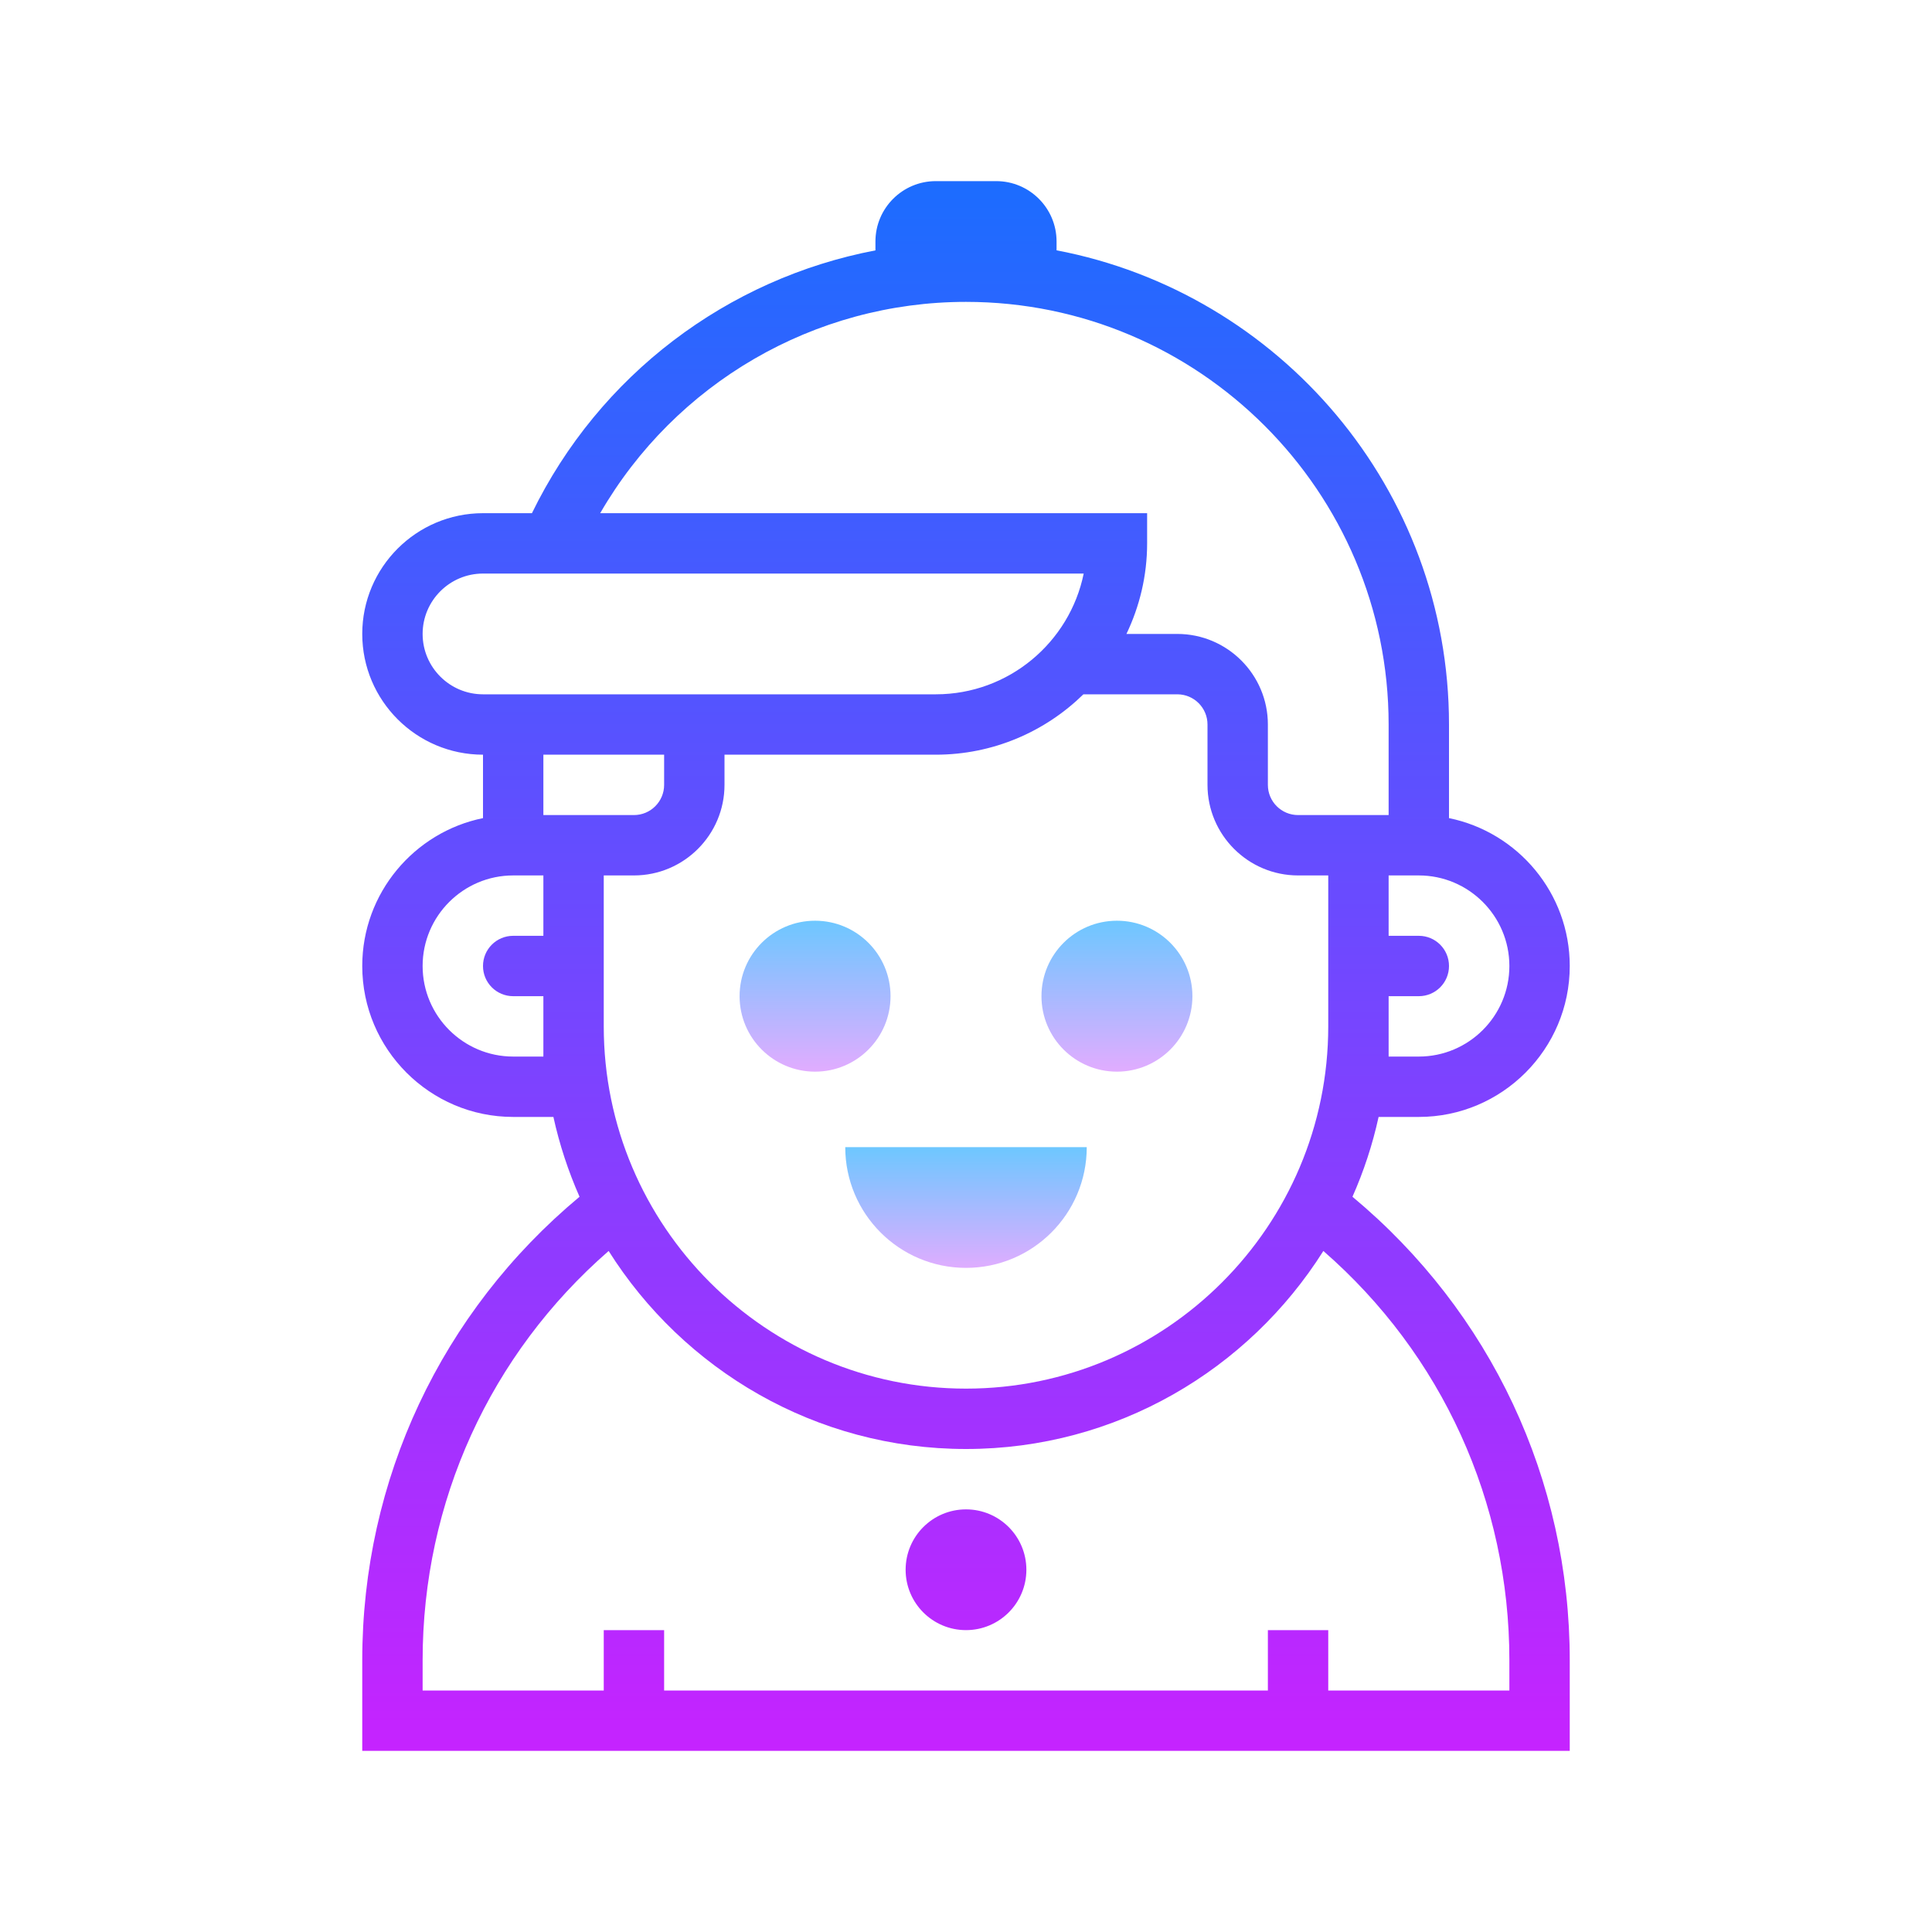
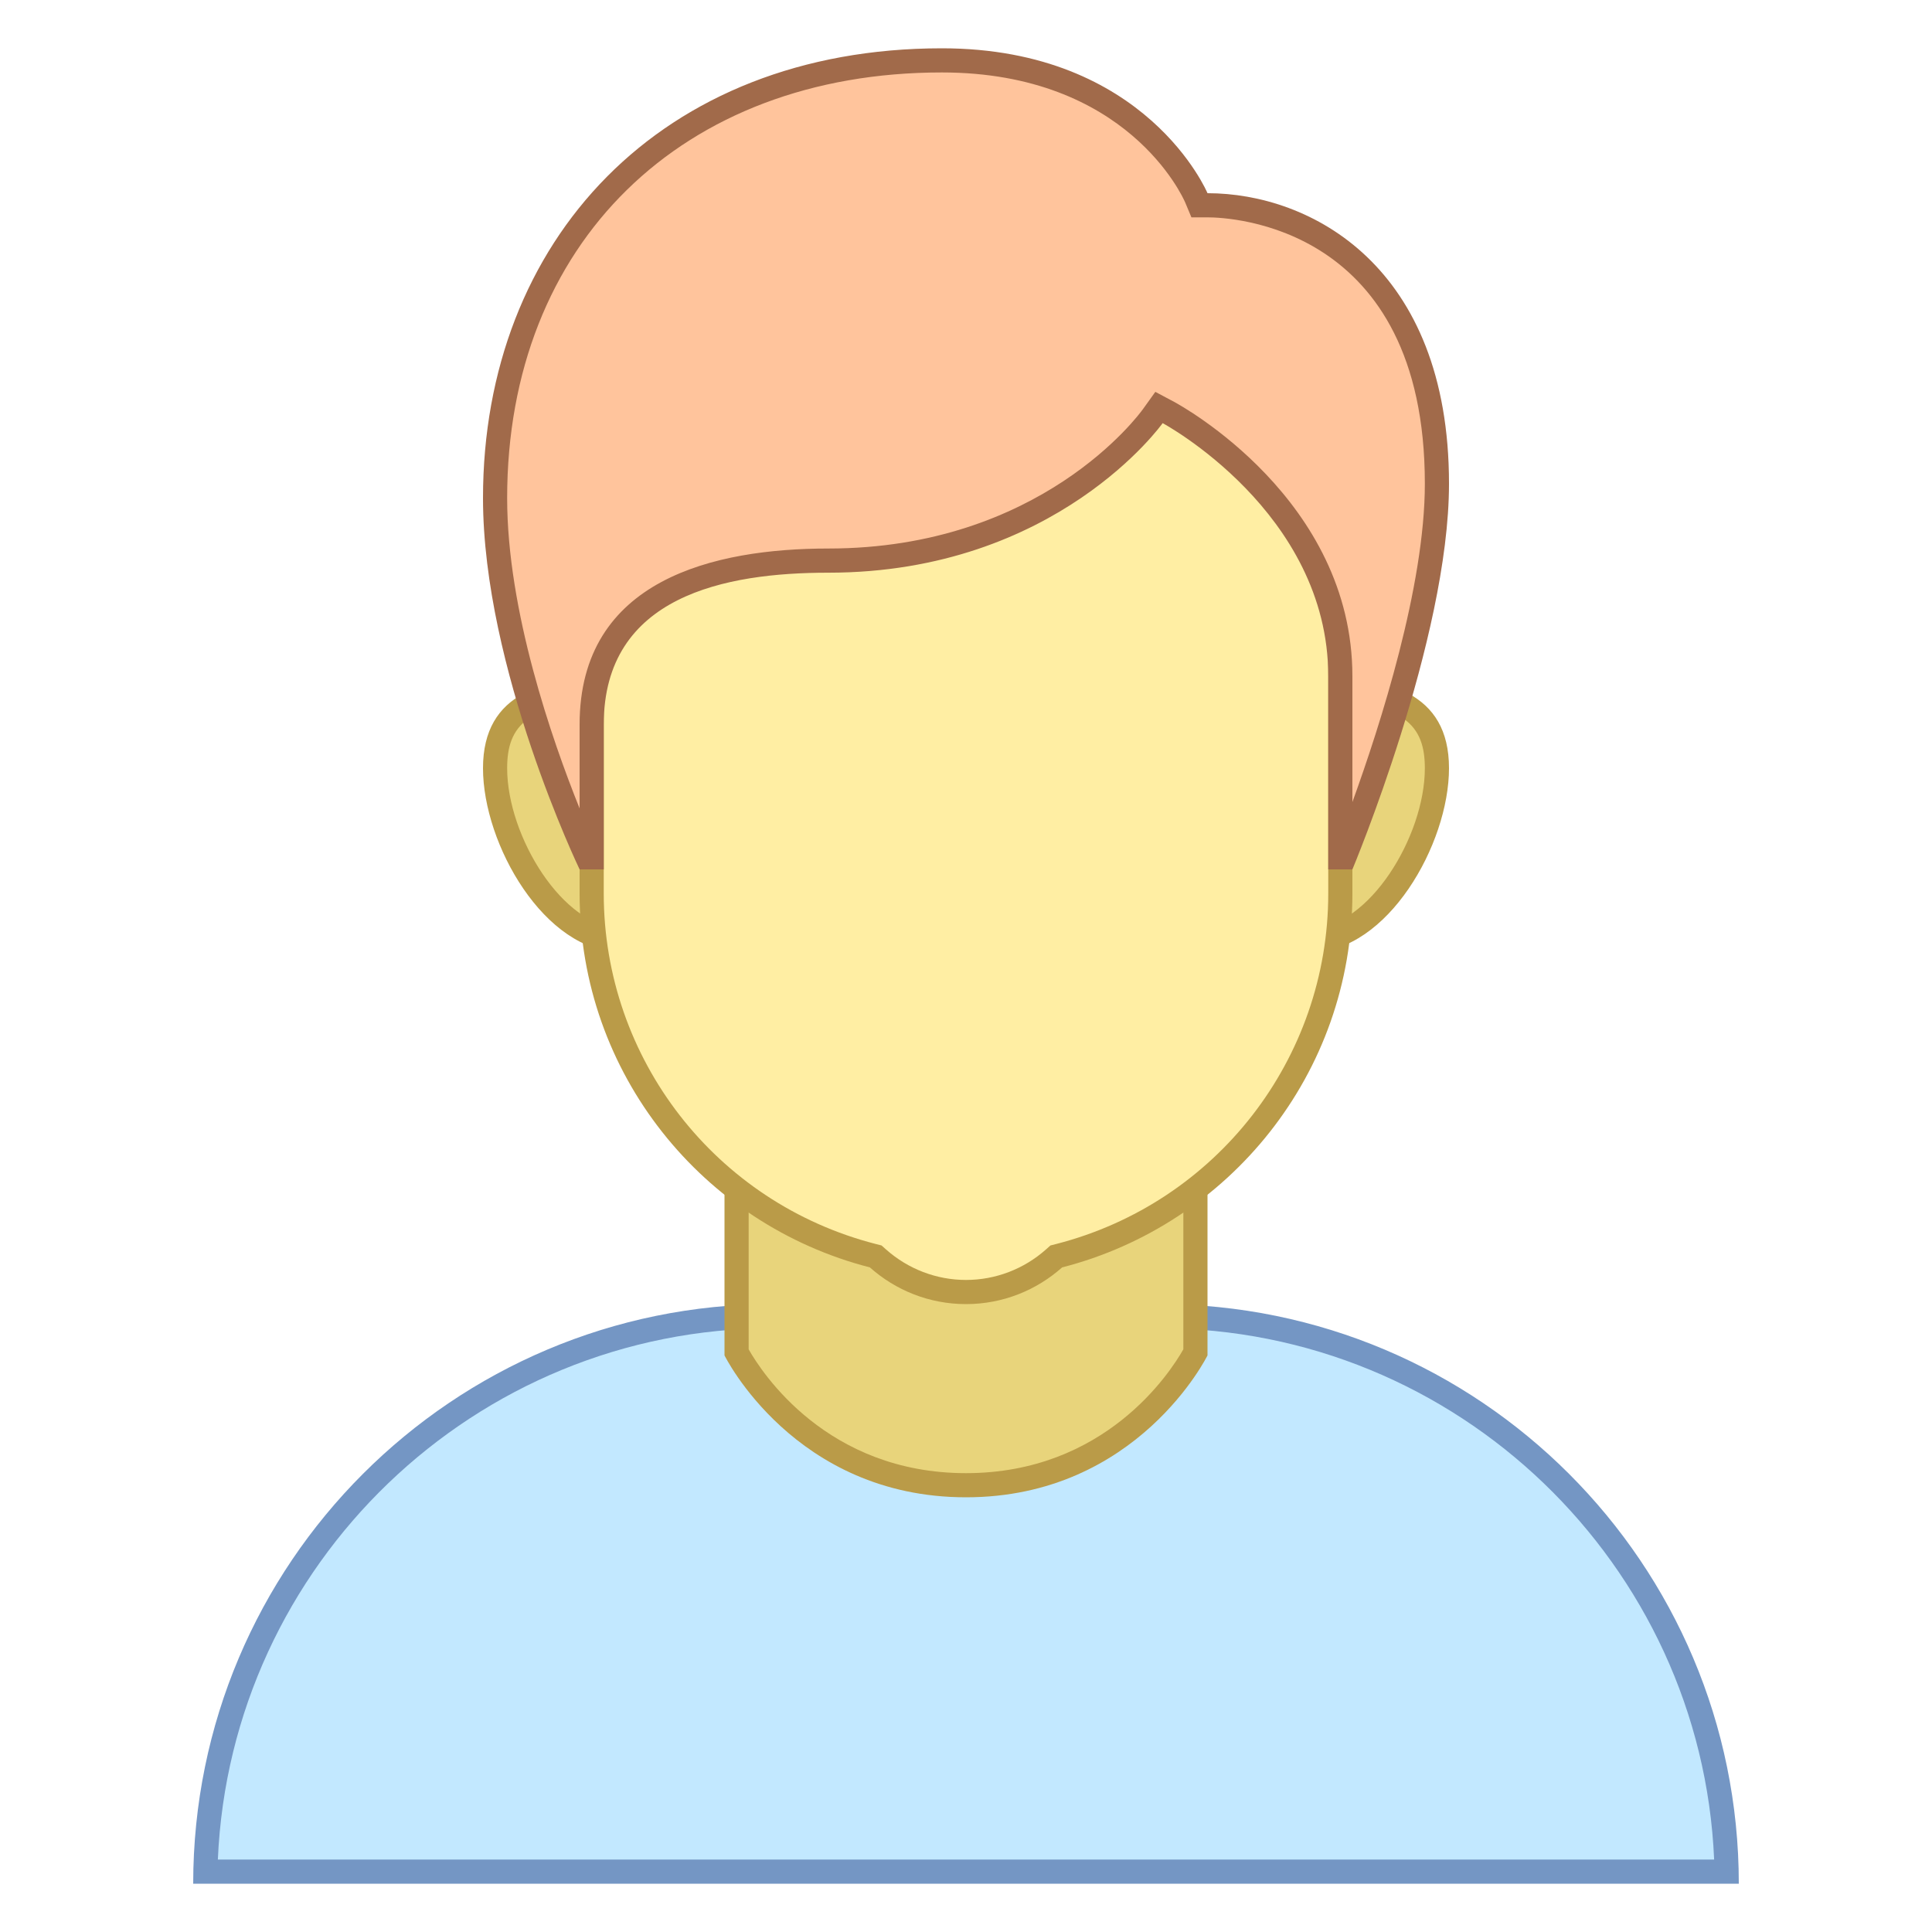
- <svg xmlns="http://www.w3.org/2000/svg" viewBox="0 0 64 64" width="128px" height="128px">
-   <linearGradient id="A73awtCUrQz0ZvE3lGBYfa" x1="37" x2="37" y1="30.5" y2="35.699" gradientUnits="userSpaceOnUse" spreadMethod="reflect">
-     <stop offset="0" stop-color="#6dc7ff" />
-     <stop offset="1" stop-color="#e6abff" />
-   </linearGradient>
-   <path fill="url(#A73awtCUrQz0ZvE3lGBYfa)" d="M37 30.5A2.5 2.5 0 1 0 37 35.5A2.5 2.5 0 1 0 37 30.5Z" />
-   <linearGradient id="A73awtCUrQz0ZvE3lGBYfb" x1="27" x2="27" y1="30.5" y2="35.699" gradientUnits="userSpaceOnUse" spreadMethod="reflect">
-     <stop offset="0" stop-color="#6dc7ff" />
-     <stop offset="1" stop-color="#e6abff" />
-   </linearGradient>
-   <path fill="url(#A73awtCUrQz0ZvE3lGBYfb)" d="M27 30.5A2.5 2.5 0 1 0 27 35.5A2.5 2.5 0 1 0 27 30.5Z" />
-   <linearGradient id="A73awtCUrQz0ZvE3lGBYfc" x1="32" x2="32" y1="38" y2="42.257" gradientUnits="userSpaceOnUse" spreadMethod="reflect">
-     <stop offset="0" stop-color="#6dc7ff" />
-     <stop offset="1" stop-color="#e6abff" />
-   </linearGradient>
-   <path fill="url(#A73awtCUrQz0ZvE3lGBYfc)" d="M28,38c0,2.209,1.791,4,4,4s4-1.791,4-4H28z" />
-   <linearGradient id="A73awtCUrQz0ZvE3lGBYfd" x1="32" x2="32" y1="5.5" y2="58.68" gradientUnits="userSpaceOnUse" spreadMethod="reflect">
-     <stop offset="0" stop-color="#1a6dff" />
-     <stop offset="1" stop-color="#c822ff" />
-   </linearGradient>
-   <path fill="url(#A73awtCUrQz0ZvE3lGBYfd)" d="M32 50A2 2 0 1 0 32 54A2 2 0 1 0 32 50Z" />
-   <linearGradient id="A73awtCUrQz0ZvE3lGBYfe" x1="32" x2="32" y1="5.5" y2="58.68" gradientUnits="userSpaceOnUse" spreadMethod="reflect">
-     <stop offset="0" stop-color="#1a6dff" />
-     <stop offset="1" stop-color="#c822ff" />
-   </linearGradient>
-   <path fill="url(#A73awtCUrQz0ZvE3lGBYfe)" d="M44.802,39.644c0.373-0.842,0.665-1.725,0.866-2.644H47c2.757,0,5-2.243,5-5 c0-2.415-1.721-4.434-4-4.899V24c0-7.796-5.608-14.299-13-15.708V7.999C35,6.896,34.104,6,33.001,6h-2.002 C29.896,6,29,6.896,29,7.999v0.295C24.09,9.23,19.849,12.426,17.621,17H16c-2.206,0-4,1.794-4,4s1.794,4,4,4v2.101 c-2.279,0.465-4,2.484-4,4.899c0,2.757,2.243,5,5,5h1.332c0.202,0.918,0.494,1.802,0.866,2.644C14.618,43.459,12,49.015,12,55v3h40 v-3C52,49.015,49.382,43.459,44.802,39.644z M20,34v-5h1c1.654,0,3-1.346,3-3v-1h7c1.902,0,3.626-0.765,4.889-2H39 c0.552,0,1,0.448,1,1v2c0,1.654,1.346,3,3,3h1v5c0,6.617-5.383,12-12,12S20,40.617,20,34z M50,32c0,1.654-1.346,3-3,3h-1v-1v-1h1 c0.553,0,1-0.447,1-1s-0.447-1-1-1h-1v-2h1C48.654,29,50,30.346,50,32z M32,10c7.72,0,14,6.28,14,14v3h-1h-1h-1 c-0.552,0-1-0.448-1-1v-2c0-1.654-1.346-3-3-3h-1.685C37.75,20.089,38,19.074,38,18v-1H19.882C22.365,12.705,26.961,10,32,10z M14,21c0-1.103,0.897-2,2-2h19.899c-0.465,2.279-2.484,4-4.899,4H16C14.897,23,14,22.103,14,21z M22,25v1c0,0.552-0.448,1-1,1h-1 h-1h-1v-2H22z M18,35h-1c-1.654,0-3-1.346-3-3s1.346-3,3-3h1v2h-1c-0.553,0-1,0.447-1,1s0.447,1,1,1h1v1V35z M50,56h-6v-2h-2v2H22 v-2h-2v2h-6v-1c0-5.25,2.233-10.136,6.162-13.56C22.643,45.374,27.016,48,32,48s9.357-2.626,11.838-6.56 C47.767,44.864,50,49.75,50,55V56z" />
+ <svg xmlns="http://www.w3.org/2000/svg" viewBox="0 0 80 80" width="160px" height="160px">
+   <path fill="#c2e8ff" d="M8.505,77.5c0.267-12.729,10.704-23,23.495-23h16c12.791,0,23.229,10.271,23.495,23H8.505z" />
+   <path fill="#7496c4" d="M48,55c12.347,0,22.453,9.78,22.979,22L9.021,77C9.547,64.78,19.653,55,32,55H48 M48,54H32 C18.745,54,8,64.745,8,78v0h64v0C72,64.745,61.255,54,48,54L48,54z" />
+   <path fill="#e8d47b" d="M40,61.5c-6.231,0-9.092-4.758-9.5-5.5V44.5h19v11.501C49.084,56.775,46.288,61.5,40,61.5z" />
+   <path fill="#ba9b48" d="M49,45v10.872C48.451,56.84,45.757,61,40,61c-5.76,0-8.454-4.165-9-5.127V45H49 M50,44H30v12.124 c0,0,2.886,5.876,10,5.876s10-5.876,10-5.876V44L50,44z" />
+   <path fill="#e8d47b" d="M54.286,38.929c-2.875,0-5.215-2.339-5.215-5.214s2.34-5.214,5.215-5.214 c3.703,0,5.214,0.959,5.214,3.31C59.5,34.621,57.164,38.929,54.286,38.929z M25.714,38.929c-2.878,0-5.214-4.308-5.214-7.119 c0-2.351,1.511-3.31,5.214-3.31c2.875,0,5.215,2.339,5.215,5.214S28.589,38.929,25.714,38.929z" />
+   <path fill="#ba9b48" d="M54.286,29C58.211,29,59,30.075,59,31.81c0,2.829-2.331,6.619-4.714,6.619 c-2.599,0-4.714-2.115-4.714-4.714C49.571,31.115,51.686,29,54.286,29 M25.714,29c2.599,0,4.714,2.115,4.714,4.714 c0,2.599-2.115,4.714-4.714,4.714c-2.384,0-4.714-3.79-4.714-6.619C21,30.075,21.789,29,25.714,29 M54.286,28 c-3.156,0-5.714,2.558-5.714,5.714c0,3.156,2.558,5.714,5.714,5.714c3.156,0,5.714-4.463,5.714-7.619S57.442,28,54.286,28 L54.286,28z M25.714,28C22.558,28,20,28.654,20,31.81s2.558,7.619,5.714,7.619c3.156,0,5.714-2.558,5.714-5.714 C31.429,30.558,28.87,28,25.714,28L25.714,28z" />
+   <g>
+     <path fill="#ffeea3" d="M40,53.5c-1.343,0-2.638-0.495-3.648-1.393l-0.091-0.081l-0.117-0.03 C29.288,50.237,24.5,44.071,24.5,37V18.403c0-3.929,3.196-7.125,7.125-7.125h16.75c3.929,0,7.125,3.196,7.125,7.125V37 c0,7.071-4.788,13.237-11.643,14.996l-0.117,0.03l-0.091,0.081C42.639,53.005,41.342,53.5,40,53.5z" />
+     <path fill="#ba9b48" d="M48.375,11.778c3.653,0,6.625,2.972,6.625,6.625V37c0,6.842-4.633,12.81-11.268,14.512l-0.235,0.06 l-0.181,0.161C42.398,52.55,41.22,53,40,53c-1.22,0-2.398-0.45-3.316-1.267l-0.181-0.161l-0.235-0.06 C29.633,49.81,25,43.842,25,37V18.403c0-3.653,2.972-6.625,6.625-6.625H48.375 M48.375,10.778H31.625 c-4.211,0-7.625,3.414-7.625,7.625V37c0,7.46,5.112,13.708,12.019,15.48C37.079,53.423,38.47,54,40,54s2.921-0.577,3.981-1.52 C50.888,50.708,56,44.46,56,37V18.403C56,14.192,52.586,10.778,48.375,10.778L48.375,10.778z" />
+   </g>
+   <g>
+     <path fill="#ffc49c" d="M55.5,35.5V28c0-7.02-6.83-10.764-7.121-10.92l-0.388-0.208l-0.257,0.359 c-0.042,0.06-4.364,5.983-13.435,5.983c-6.503,0-9.8,2.283-9.8,6.786v5.5h-0.181c-0.686-1.507-3.819-8.734-3.819-14.877 C20.5,9.783,27.935,2.5,39,2.5c8.037,0,10.44,5.461,10.539,5.694l0.129,0.305L50,8.5c3.528,0,9.5,2.428,9.5,11.53 c0,5.623-3.162,13.793-3.836,15.47H55.5z" />
+     <path fill="#a16a4a" d="M39,3c7.678,0,9.985,5.17,10.077,5.385L49.334,9H50c0.921,0,9,0.31,9,11.03 c0,4.238-1.84,9.983-3,13.181V28c0-7.316-7.083-11.199-7.384-11.361l-0.776-0.413l-0.512,0.714 c-0.169,0.236-4.238,5.773-13.029,5.773C29.601,22.714,24,23.978,24,30v3.475c-1.152-2.865-3-8.188-3-12.852 C21,10.082,28.234,3,39,3 M39,2C27.362,2,20,9.962,20,20.623C20,27.684,24,36,24,36h1c0,0,0-4.057,0-6 c0-5.336,5.048-6.286,9.3-6.286c9.46,0,13.843-6.193,13.843-6.193S55,21.198,55,28c0,2.137,0,8,0,8h1c0,0,4-9.535,4-15.97 C60,10.995,54.247,8,50,8C50,8,47.494,2,39,2L39,2z" />
+   </g>
</svg>
